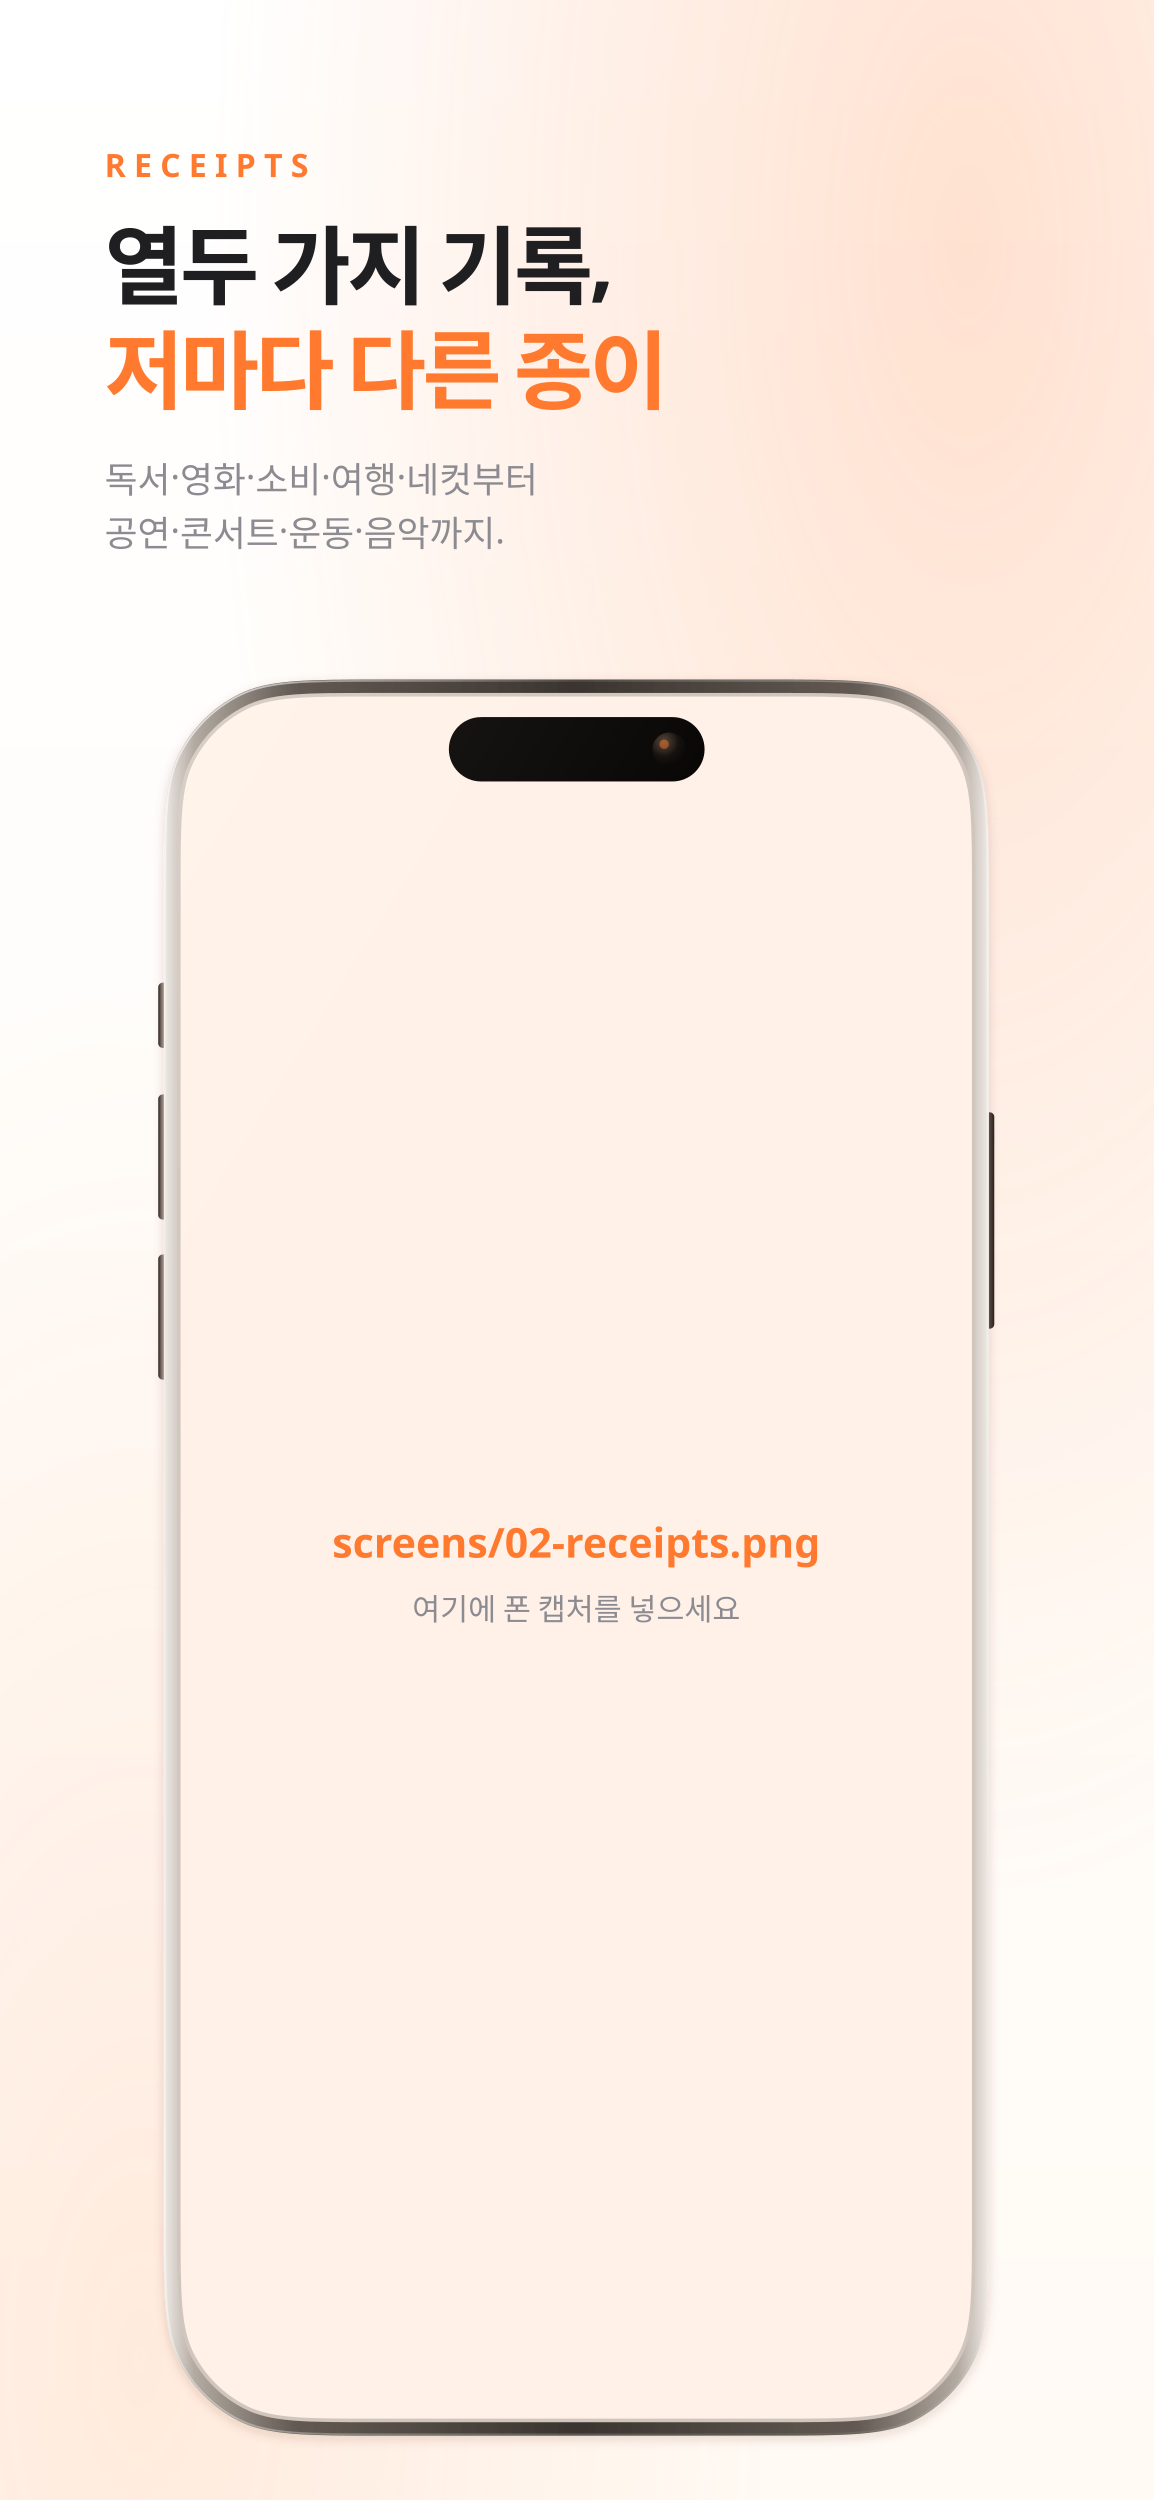
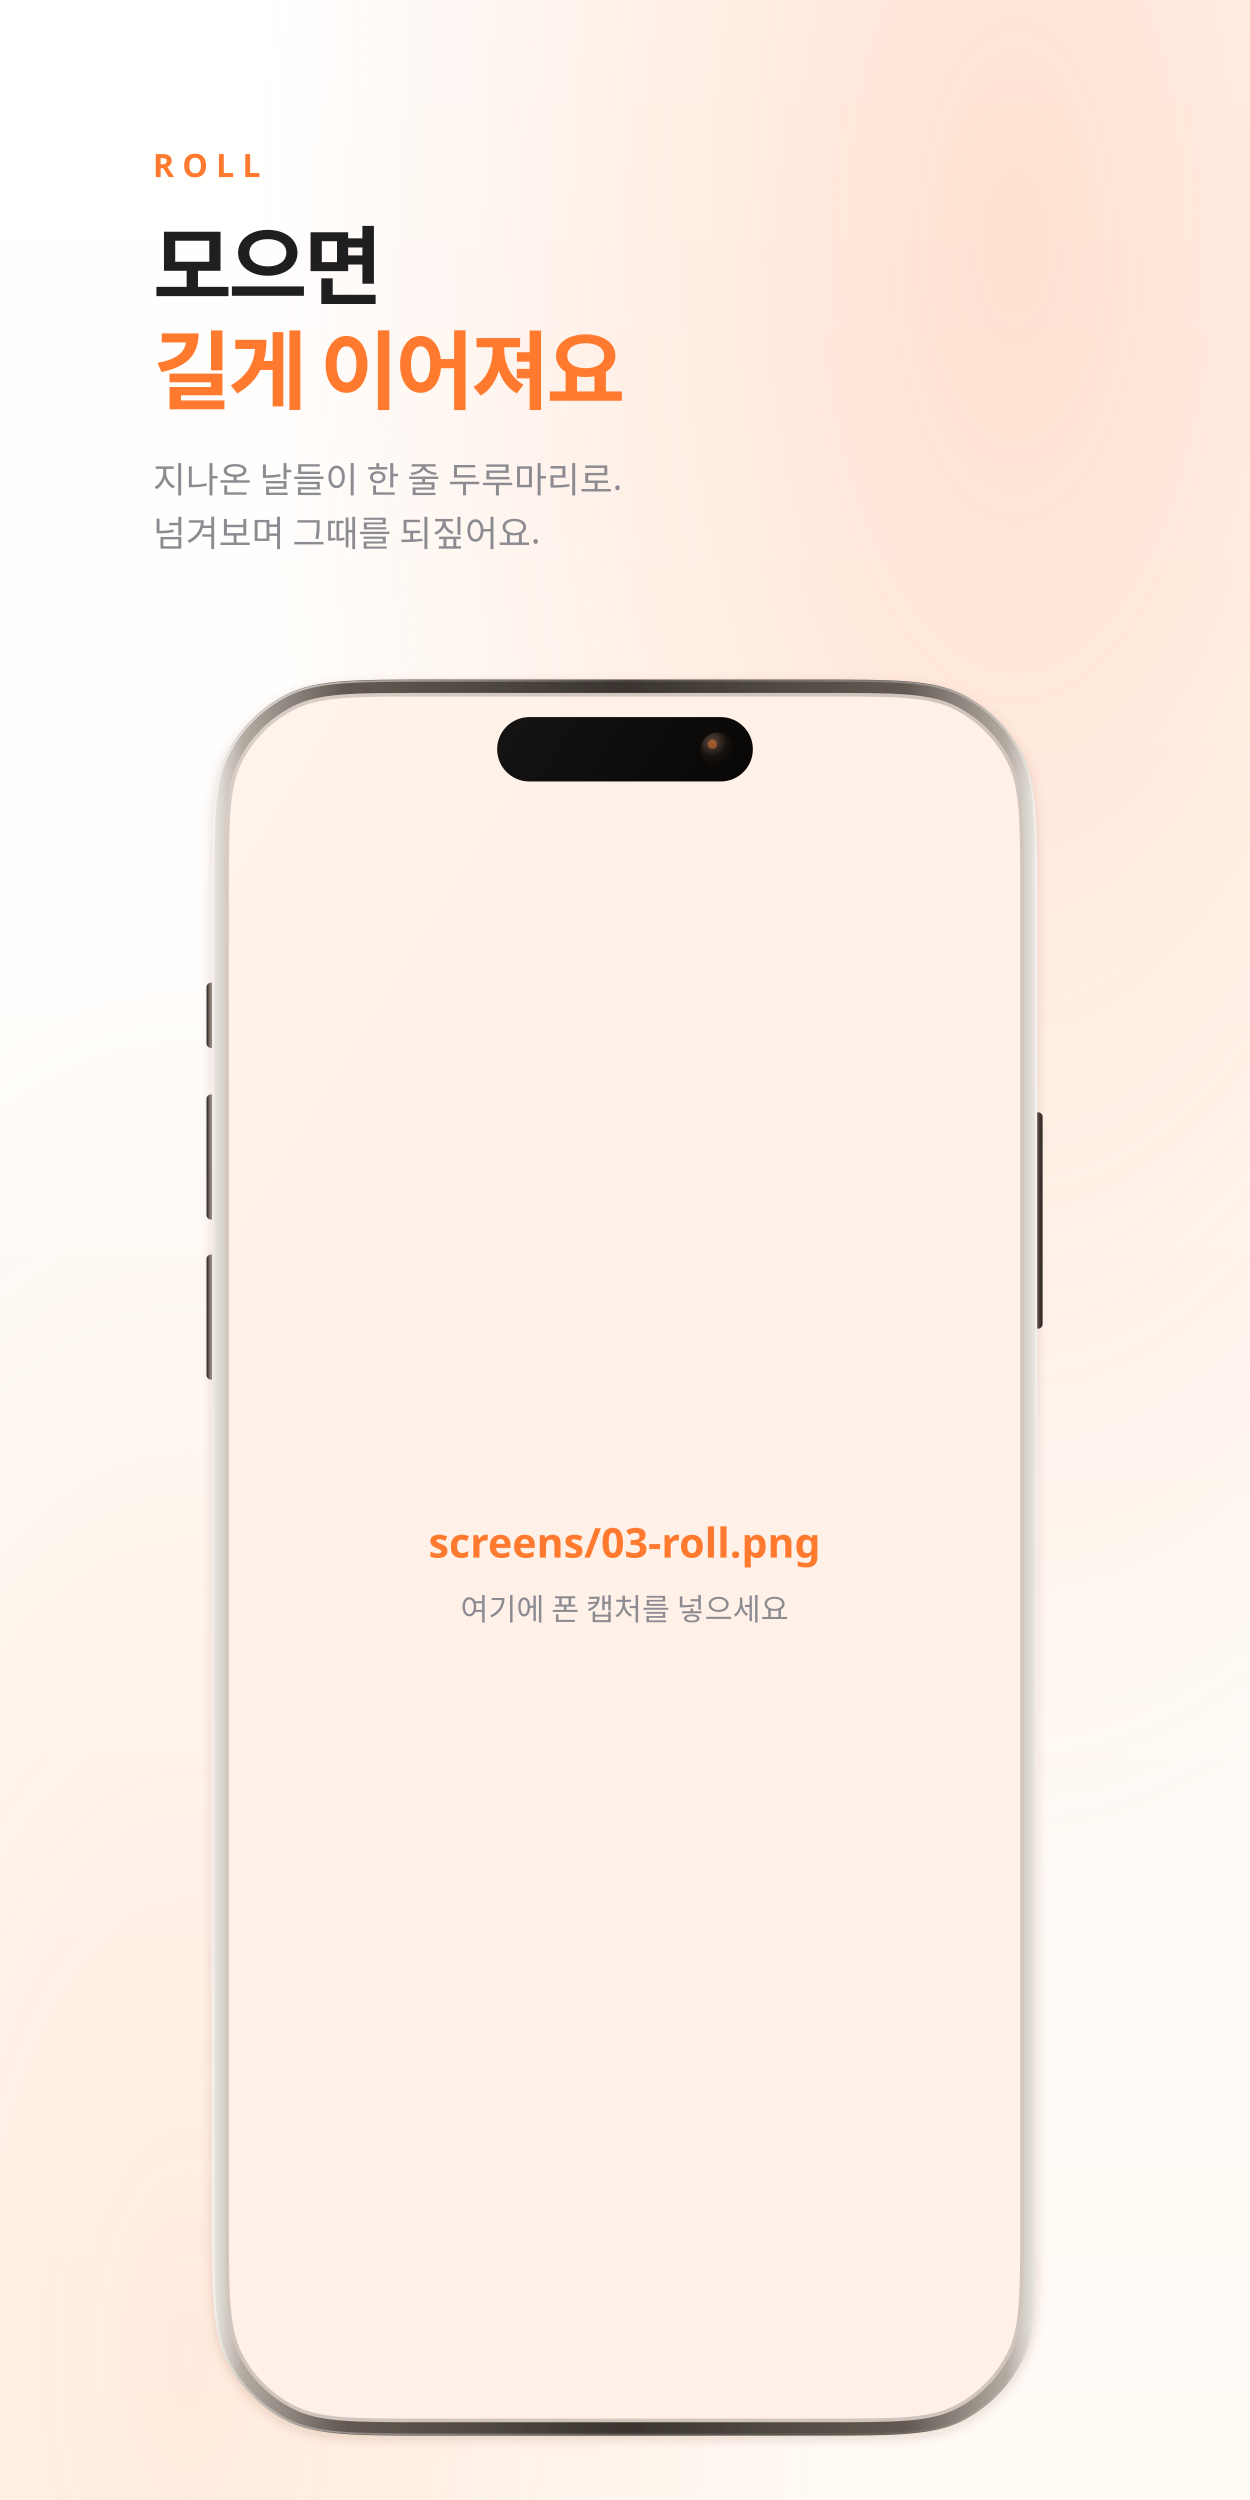
- <svg xmlns="http://www.w3.org/2000/svg" width="1290" height="2796" viewBox="0 0 1290 2796">
+ <svg xmlns="http://www.w3.org/2000/svg" width="1080" height="2160" viewBox="-54.00 0 1398.00 2796">
  <defs>
    <linearGradient id="bg" x1="0" y1="0" x2="0" y2="1" gradientUnits="userSpaceOnUse" gradientTransform="scale(1290 2796)">
      <stop offset="0" stop-color="#ffffff" />
      <stop offset="1" stop-color="#fffaf4" />
    </linearGradient>
    <radialGradient id="glow" cx="0.84" cy="0.10" r="0.66" gradientUnits="userSpaceOnUse" gradientTransform="scale(1290 2796)">
      <stop offset="0" stop-color="#ff7a2f" stop-opacity="0.22" />
      <stop offset="1" stop-color="#ff7a2f" stop-opacity="0" />
    </radialGradient>
    <radialGradient id="glow2" cx="0.12" cy="0.94" r="0.55" gradientUnits="userSpaceOnUse" gradientTransform="scale(1290 2796)">
      <stop offset="0" stop-color="#ff7a2f" stop-opacity="0.12" />
      <stop offset="1" stop-color="#ff7a2f" stop-opacity="0" />
    </radialGradient>
    <linearGradient id="rail" x1="0" y1="0" x2="1" y2="0">
      <stop offset="0" stop-color="#f3eee9" />
      <stop offset="0.04" stop-color="#b3aaa2" />
      <stop offset="0.16" stop-color="#635a53" />
      <stop offset="0.5" stop-color="#3a342f" />
      <stop offset="0.84" stop-color="#635a53" />
      <stop offset="0.96" stop-color="#b3aaa2" />
      <stop offset="1" stop-color="#f3eee9" />
    </linearGradient>
    <linearGradient id="rim" x1="0" y1="0" x2="0.7" y2="1">
      <stop offset="0" stop-color="#ffffff" stop-opacity="0.70" />
      <stop offset="0.24" stop-color="#ffffff" stop-opacity="0.10" />
      <stop offset="0.58" stop-color="#ffffff" stop-opacity="0.46" />
      <stop offset="1" stop-color="#ffffff" stop-opacity="0.08" />
    </linearGradient>
    <linearGradient id="btn" x1="0" y1="0" x2="1" y2="0">
      <stop offset="0" stop-color="#26211d" />
      <stop offset="0.35" stop-color="#978d84" />
      <stop offset="0.6" stop-color="#544c45" />
      <stop offset="1" stop-color="#26211d" />
    </linearGradient>
    <linearGradient id="glare" x1="0" y1="0" x2="0.75" y2="1">
      <stop offset="0" stop-color="#ffffff" stop-opacity="0.16" />
      <stop offset="0.16" stop-color="#ffffff" stop-opacity="0.05" />
      <stop offset="0.34" stop-color="#ffffff" stop-opacity="0" />
    </linearGradient>
    <radialGradient id="lens" cx="0.34" cy="0.28" r="0.8">
      <stop offset="0" stop-color="#5a4638" />
      <stop offset="0.55" stop-color="#14100d" />
      <stop offset="1" stop-color="#070605" />
    </radialGradient>
    <filter id="drop" x="-30%" y="-15%" width="160%" height="140%">
      <feDropShadow dx="0" dy="34" stdDeviation="34" flood-color="#6b3410" flood-opacity="0.22" />
      <feDropShadow dx="0" dy="4" stdDeviation="6" flood-color="#6b3410" flood-opacity="0.16" />
    </filter>
    <clipPath id="screenClip">
      <path d="M 870.2 775 c 77.29 0 115.93 0 145.45 15.04 a 138 138 0 0 1 60.31 60.31 c 15.04 29.52 15.04 68.16 15.04 145.45 L 1091 2488.2 c 0 77.29 0 115.93 -15.04 145.45 a 138 138 0 0 1 -60.31 60.31 c -29.52 15.04 -68.16 15.04 -145.45 15.04 L 418.8 2709 c -77.29 0 -115.93 0 -145.45 -15.04 a 138 138 0 0 1 -60.31 -60.31 c -15.04 -29.52 -15.04 -68.16 -15.04 -145.45 L 198 995.8 c 0 -77.29 0 -115.93 15.04 -145.45 a 138 138 0 0 1 60.31 -60.31 c 29.52 -15.04 68.16 -15.04 145.45 -15.04 Z" />
    </clipPath>
  </defs>
  <g id="Background">
    <rect x="-400" width="2090" height="2796" fill="url(#bg)" />
    <rect x="-400" width="2090" height="2796" fill="url(#glow)" />
    <rect x="-400" width="2090" height="2796" fill="url(#glow2)" />
  </g>
  <g id="Caption" font-family="Pretendard, Pretendard Variable, Apple SD Gothic Neo, Malgun Gothic, sans-serif">
-     <text x="117" y="198" font-size="36" font-weight="700" letter-spacing="9.1" fill="#ff7a2f">RECEIPTS</text>
-     <text x="117" y="333" font-size="96" font-weight="800" letter-spacing="-3.9" fill="#1f1f22">열두 가지 기록,</text>
-     <text x="117" y="450" font-size="96" font-weight="800" letter-spacing="-3.9" fill="#ff7a2f">저마다 다른 종이</text>
-     <text x="117" y="551" font-size="40" font-weight="500" fill="#8b8b91">독서·영화·소비·여행·네컷부터</text>
-     <text x="117" y="611" font-size="40" font-weight="500" fill="#8b8b91">공연·콘서트·운동·음악까지.</text>
+     <text x="117" y="198" font-size="36" font-weight="700" letter-spacing="9.1" fill="#ff7a2f">ROLL</text>
+     <text x="117" y="333" font-size="96" font-weight="800" letter-spacing="-3.9" fill="#1f1f22">모으면</text>
+     <text x="117" y="450" font-size="96" font-weight="800" letter-spacing="-3.9" fill="#ff7a2f">길게 이어져요</text>
+     <text x="117" y="551" font-size="40" font-weight="500" fill="#8b8b91">지나온 날들이 한 줄 두루마리로.</text>
+     <text x="117" y="611" font-size="40" font-weight="500" fill="#8b8b91">넘겨보며 그때를 되짚어요.</text>
  </g>
  <g id="Device">
    <g id="Side buttons">
      <rect x="177" y="1099" width="13" height="73" rx="5.06" fill="url(#btn)" />
      <rect x="177" y="1224" width="13" height="140" rx="5.06" fill="url(#btn)" />
      <rect x="177" y="1403" width="13" height="140" rx="5.06" fill="url(#btn)" />
      <rect x="1099" y="1244" width="13" height="242" rx="5.06" fill="url(#btn)" />
    </g>
    <path id="Body" d="M 861.2 760 c 85.69 0 128.53 0 161.26 16.68 a 153 153 0 0 1 66.86 66.86 c 16.68 32.73 16.68 75.57 16.68 161.26 L 1106 2479.2 c 0 85.69 0 128.53 -16.68 161.26 a 153 153 0 0 1 -66.86 66.86 c -32.73 16.68 -75.57 16.68 -161.26 16.68 L 427.8 2724 c -85.69 0 -128.53 0 -161.26 -16.68 a 153 153 0 0 1 -66.86 -66.86 c -16.68 -32.73 -16.68 -75.57 -16.68 -161.26 L 183 1004.8 c 0 -85.69 0 -128.53 16.68 -161.26 a 153 153 0 0 1 66.86 -66.86 c 32.73 -16.68 75.57 -16.68 161.26 -16.68 Z" fill="url(#rail)" filter="url(#drop)" />
    <path id="Rim" d="M 862.1 761.5 c 84.85 0 127.27 0 159.68 16.51 a 151.5 151.5 0 0 1 66.21 66.21 c 16.51 32.41 16.51 74.83 16.51 159.68 L 1104.5 2480.1 c 0 84.85 0 127.27 -16.51 159.68 a 151.5 151.5 0 0 1 -66.21 66.21 c -32.41 16.51 -74.83 16.51 -159.68 16.51 L 426.9 2722.5 c -84.85 0 -127.27 0 -159.68 -16.51 a 151.5 151.5 0 0 1 -66.21 -66.21 c -16.51 -32.41 -16.51 -74.83 -16.51 -159.68 L 184.5 1003.9 c 0 -84.85 0 -127.27 16.51 -159.68 a 151.5 151.5 0 0 1 66.21 -66.21 c 32.41 -16.51 74.83 -16.51 159.68 -16.51 Z" fill="none" stroke="url(#rim)" stroke-width="2" />
    <g clip-path="url(#screenClip)">
      <rect x="198" y="775" width="893" height="1934" fill="#fff1e7" />
-       <text x="644.5" y="1742" font-family="Pretendard, Pretendard Variable, Apple SD Gothic Neo, Malgun Gothic, sans-serif" font-size="46" font-weight="700" fill="#ff7a2f" text-anchor="middle">screens/02-receipts.png</text>
+       <text x="644.5" y="1742" font-family="Pretendard, Pretendard Variable, Apple SD Gothic Neo, Malgun Gothic, sans-serif" font-size="46" font-weight="700" fill="#ff7a2f" text-anchor="middle">screens/03-roll.png</text>
      <text x="644.5" y="1812" font-family="Pretendard, Pretendard Variable, Apple SD Gothic Neo, Malgun Gothic, sans-serif" font-size="34" fill="#8b8b91" text-anchor="middle">여기에 폰 캡처를 넣으세요</text>
      <path d="M 870.2 775 c 77.29 0 115.93 0 145.45 15.04 a 138 138 0 0 1 60.31 60.31 c 15.04 29.52 15.04 68.16 15.04 145.45 L 1091 2488.2 c 0 77.29 0 115.93 -15.04 145.45 a 138 138 0 0 1 -60.31 60.31 c -29.52 15.04 -68.16 15.04 -145.45 15.04 L 418.8 2709 c -77.29 0 -115.93 0 -145.45 -15.04 a 138 138 0 0 1 -60.31 -60.31 c -15.04 -29.52 -15.04 -68.16 -15.04 -145.45 L 198 995.8 c 0 -77.29 0 -115.93 15.04 -145.45 a 138 138 0 0 1 60.31 -60.31 c 29.52 -15.04 68.16 -15.04 145.45 -15.04 Z" fill="none" stroke="#000000" stroke-opacity="0.18" stroke-width="8" />
    </g>
    <g id="Dynamic island">
      <rect x="502" y="802" width="286" height="72" rx="36" fill="#0a0806" />
      <circle cx="748.4" cy="838" r="18.72" fill="url(#lens)" />
      <circle cx="742.78" cy="832.38" r="5.24" fill="#ff7a2f" fill-opacity="0.45" />
    </g>
    <path id="Glare" d="M 870.2 775 c 77.29 0 115.93 0 145.45 15.04 a 138 138 0 0 1 60.31 60.31 c 15.04 29.52 15.04 68.16 15.04 145.45 L 1091 2488.2 c 0 77.29 0 115.93 -15.04 145.45 a 138 138 0 0 1 -60.31 60.31 c -29.52 15.04 -68.16 15.04 -145.45 15.04 L 418.8 2709 c -77.29 0 -115.93 0 -145.45 -15.04 a 138 138 0 0 1 -60.31 -60.31 c -15.04 -29.52 -15.04 -68.16 -15.04 -145.45 L 198 995.8 c 0 -77.29 0 -115.93 15.04 -145.45 a 138 138 0 0 1 60.31 -60.31 c 29.52 -15.04 68.16 -15.04 145.45 -15.04 Z" fill="url(#glare)" pointer-events="none" />
  </g>
</svg>
